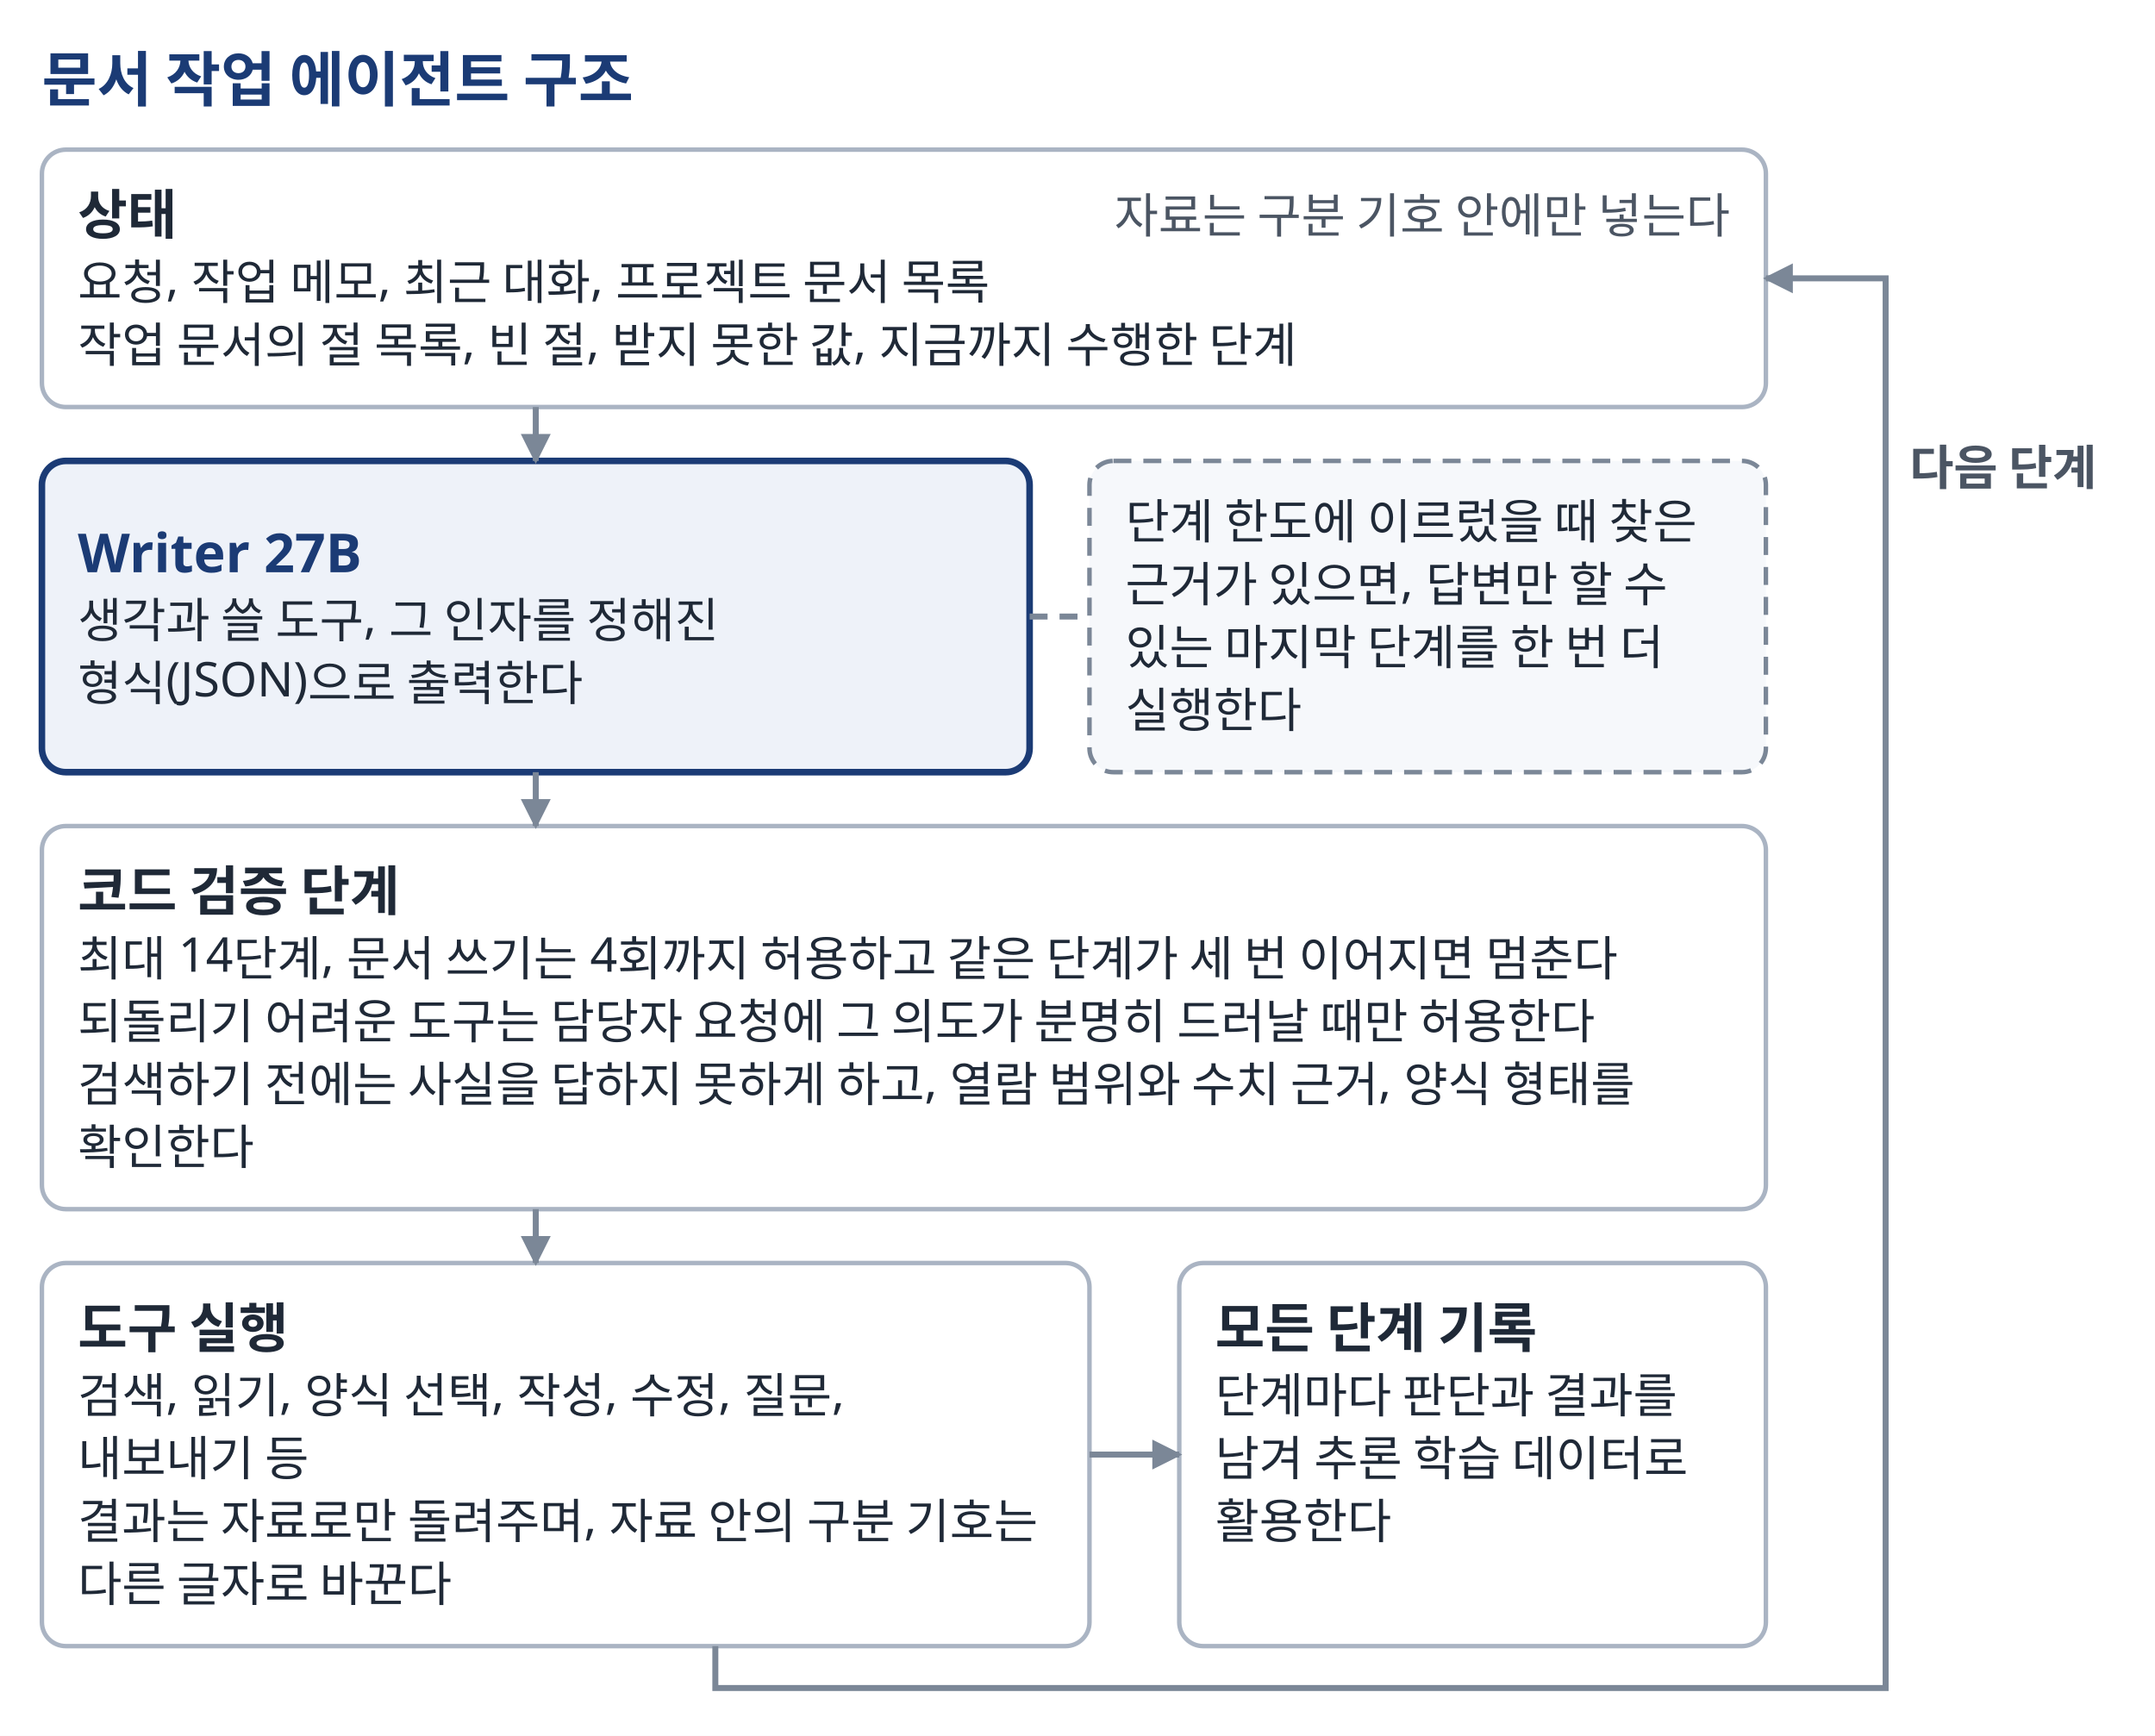
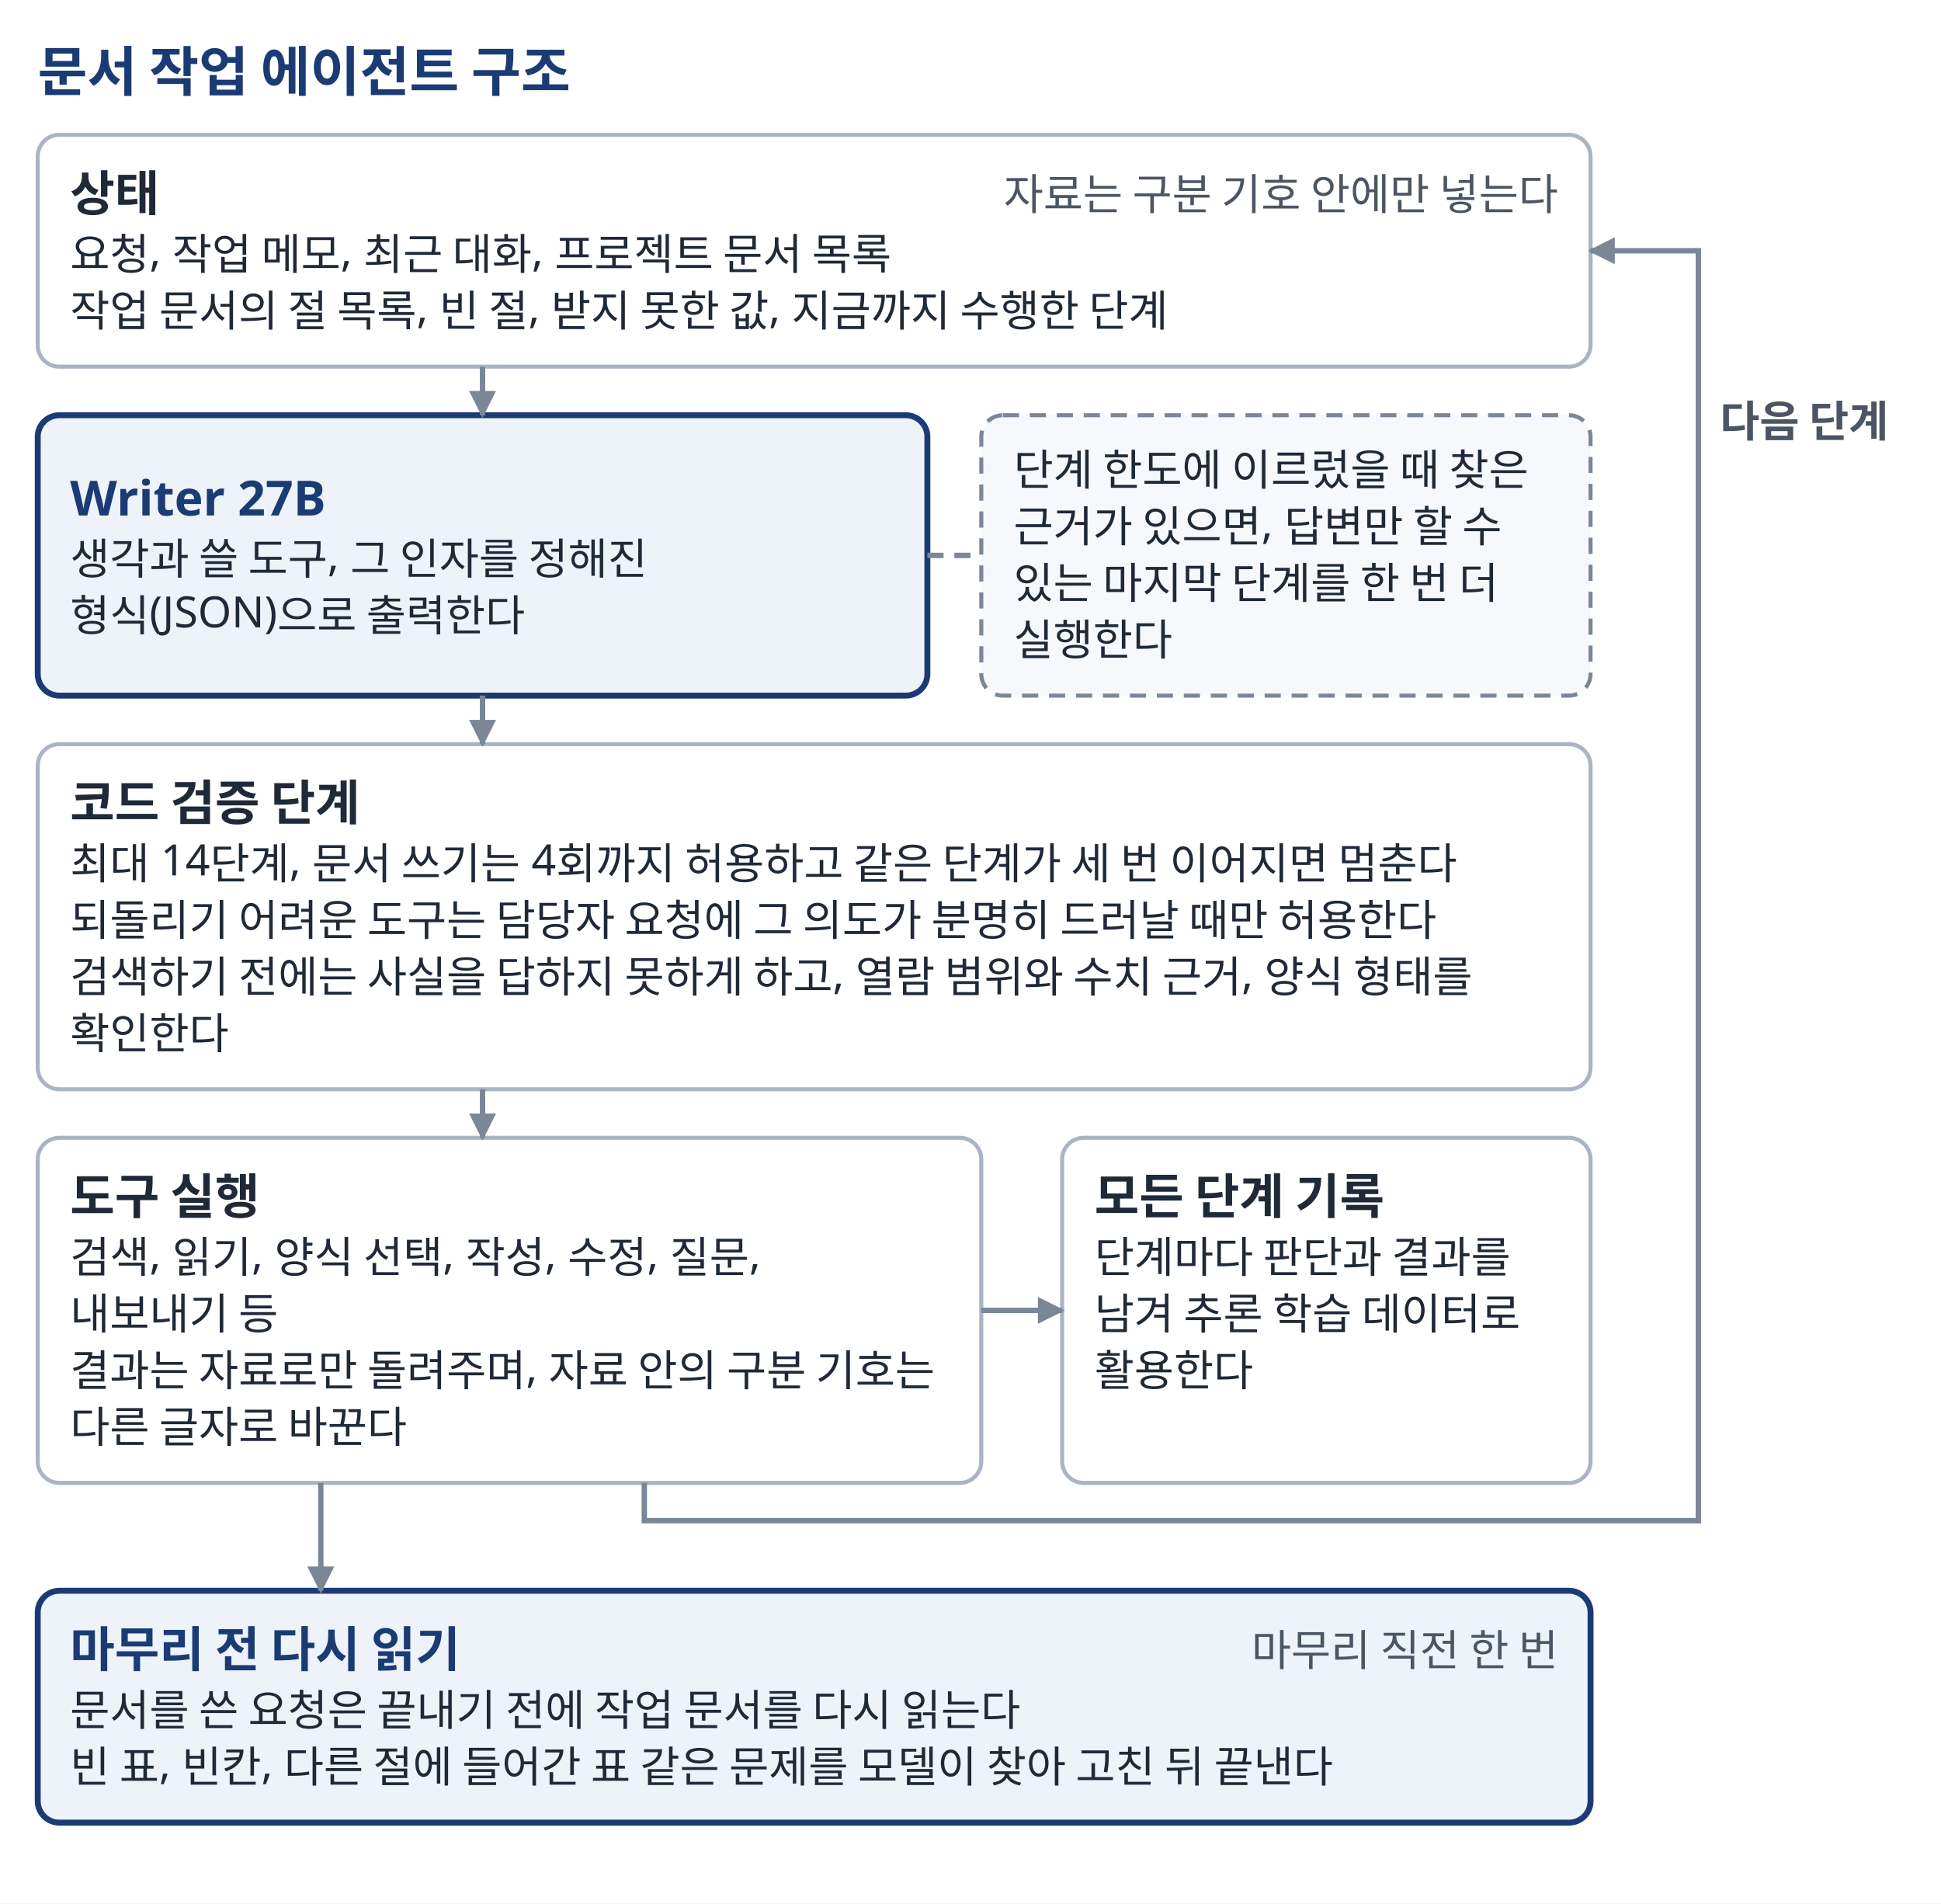
- <svg xmlns="http://www.w3.org/2000/svg" width="720" height="580" viewBox="0 0 720 580" font-family="Pretendard, 'Noto Sans KR', 'Apple SD Gothic Neo', 'Malgun Gothic', sans-serif">
+ <svg xmlns="http://www.w3.org/2000/svg" width="720" height="706" viewBox="0 0 720 706" font-family="Pretendard, 'Noto Sans KR', 'Apple SD Gothic Neo', 'Malgun Gothic', sans-serif">
  <defs>
    <marker id="head" viewBox="0 0 10 10" refX="9" refY="5" markerWidth="5" markerHeight="5" orient="auto-start-reverse">
      <path d="M0,0 L10,5 L0,10 z" fill="#7b8797" />
    </marker>
    <marker id="tail" viewBox="0 0 10 10" refX="9" refY="5" markerWidth="5" markerHeight="5" orient="auto-start-reverse">
      <path d="M0,0 L10,5 L0,10 z" fill="#7b8797" />
    </marker>
  </defs>
-   <rect width="720" height="580" fill="#ffffff" />
+   <rect width="720" height="706" fill="#ffffff" />
  <text x="14.0" y="33.8" font-size="20" font-weight="700" fill="#1b3b75" text-anchor="start">문서 작업 에이전트 구조</text>
  <rect x="14.0" y="50.0" width="576.0" height="86.0" rx="8" fill="#ffffff" stroke="#aab4c3" stroke-width="1.5" />
  <text x="578.0" y="77.8" font-size="16" font-weight="400" fill="#4b5563" text-anchor="end">자료는 구분 기호 안에만 넣는다</text>
  <text x="26.0" y="78.2" font-size="18" font-weight="700" fill="#1f2937" text-anchor="start">상태</text>
  <text x="26.0" y="100.0" font-size="16" font-weight="400" fill="#1f2937" text-anchor="start">요청, 작업 메모, 최근 대화, 프로젝트 문서 목록</text>
  <text x="26.0" y="121.0" font-size="16" font-weight="400" fill="#1f2937" text-anchor="start">작업 문서의 절 목록, 빈 절, 받지 못한 값, 지금까지 수행한 단계</text>
  <rect x="14.0" y="154.0" width="330.0" height="104.0" rx="8" fill="#eef2f9" stroke="#1b3b75" stroke-width="2.2" />
  <text x="26.0" y="191.2" font-size="18" font-weight="700" fill="#1b3b75" text-anchor="start">Writer 27B</text>
  <text x="26.0" y="213.0" font-size="16" font-weight="400" fill="#1f2937" text-anchor="start">생각과 쓸 도구, 그 인자를 정해진</text>
  <text x="26.0" y="234.0" font-size="16" font-weight="400" fill="#1f2937" text-anchor="start">형식(JSON)으로 출력한다</text>
  <rect x="364.0" y="154.0" width="226.0" height="104.0" rx="8" fill="#f6f8fb" stroke="#7b8797" stroke-width="1.5" stroke-dasharray="6 4" />
  <text x="376.0" y="180.0" font-size="16" font-weight="400" fill="#1f2937" text-anchor="start">단계 한도에 이르렀을 때 찾은</text>
  <text x="376.0" y="201.0" font-size="16" font-weight="400" fill="#1f2937" text-anchor="start">근거가 있으면, 답변만 할 수</text>
  <text x="376.0" y="222.0" font-size="16" font-weight="400" fill="#1f2937" text-anchor="start">있는 마지막 단계를 한 번 더</text>
  <text x="376.0" y="243.0" font-size="16" font-weight="400" fill="#1f2937" text-anchor="start">실행한다</text>
  <path d="M344.0,206.0 L364.0,206.0" fill="none" stroke="#7b8797" stroke-width="2.0" stroke-dasharray="6 4" />
  <path d="M179.0,136.0 L179.0,154.0" fill="none" stroke="#7b8797" stroke-width="2.0" marker-end="url(#head)" />
  <rect x="14.0" y="276.0" width="576.0" height="128.0" rx="8" fill="#ffffff" stroke="#aab4c3" stroke-width="1.5" />
  <text x="26.0" y="304.2" font-size="18" font-weight="700" fill="#1f2937" text-anchor="start">코드 검증 단계</text>
  <text x="26.0" y="326.0" font-size="16" font-weight="400" fill="#1f2937" text-anchor="start">최대 14단계, 문서 쓰기는 4회까지 허용하고 같은 단계가 세 번 이어지면 멈춘다</text>
  <text x="26.0" y="347.0" font-size="16" font-weight="400" fill="#1f2937" text-anchor="start">되돌리기 어려운 도구는 담당자 요청에 그 의도가 분명히 드러날 때만 허용한다</text>
  <text x="26.0" y="368.0" font-size="16" font-weight="400" fill="#1f2937" text-anchor="start">검색하기 전에는 사실을 답하지 못하게 하고, 열람 범위와 수치 근거, 양식 형태를</text>
  <text x="26.0" y="389.0" font-size="16" font-weight="400" fill="#1f2937" text-anchor="start">확인한다</text>
  <path d="M179.0,258.0 L179.0,276.0" fill="none" stroke="#7b8797" stroke-width="2.0" marker-end="url(#head)" />
  <rect x="14.0" y="422.0" width="350.0" height="128.0" rx="8" fill="#ffffff" stroke="#aab4c3" stroke-width="1.5" />
  <text x="26.0" y="450.2" font-size="18" font-weight="700" fill="#1f2937" text-anchor="start">도구 실행</text>
  <text x="26.0" y="472.0" font-size="16" font-weight="400" fill="#1f2937" text-anchor="start">검색, 읽기, 양식 선택, 작성, 수정, 질문,</text>
  <text x="26.0" y="493.0" font-size="16" font-weight="400" fill="#1f2937" text-anchor="start">내보내기 등</text>
  <text x="26.0" y="514.0" font-size="16" font-weight="400" fill="#1f2937" text-anchor="start">결과는 자료로만 돌려주며, 자료 안의 구분 기호는</text>
  <text x="26.0" y="535.0" font-size="16" font-weight="400" fill="#1f2937" text-anchor="start">다른 글자로 바꾼다</text>
  <rect x="394.0" y="422.0" width="196.0" height="128.0" rx="8" fill="#ffffff" stroke="#aab4c3" stroke-width="1.5" />
  <text x="406.0" y="450.2" font-size="18" font-weight="700" fill="#1f2937" text-anchor="start">모든 단계 기록</text>
  <text x="406.0" y="472.0" font-size="16" font-weight="400" fill="#1f2937" text-anchor="start">단계마다 판단과 결과를</text>
  <text x="406.0" y="493.0" font-size="16" font-weight="400" fill="#1f2937" text-anchor="start">남겨 추론 학습 데이터로</text>
  <text x="406.0" y="514.0" font-size="16" font-weight="400" fill="#1f2937" text-anchor="start">활용한다</text>
  <path d="M179.0,404.0 L179.0,422.0" fill="none" stroke="#7b8797" stroke-width="2.0" marker-end="url(#head)" />
  <path d="M364.0,486.0 L394.0,486.0" fill="none" stroke="#7b8797" stroke-width="2.0" marker-end="url(#head)" />
  <path d="M239.0,550.0 L239.0,564.0 L630.0,564.0 L630.0,93.0 L590.0,93.0" fill="none" stroke="#7b8797" stroke-width="2.0" marker-end="url(#head)" />
  <text x="638.0" y="162.0" font-size="16" font-weight="700" fill="#4b5563" text-anchor="start">다음 단계</text>
+   <rect x="14.0" y="590.0" width="576.0" height="86.0" rx="8" fill="#eef2f9" stroke="#1b3b75" stroke-width="2.2" />
+   <text x="578.0" y="617.8" font-size="16" font-weight="400" fill="#4b5563" text-anchor="end">마무리 직전 한 번</text>
+   <text x="26.0" y="618.2" font-size="18" font-weight="700" fill="#1b3b75" text-anchor="start">마무리 전 다시 읽기</text>
+   <text x="26.0" y="640.0" font-size="16" font-weight="400" fill="#1f2937" text-anchor="start">문서를 쓴 요청은 끝내기 전에 작업 문서를 다시 읽는다</text>
+   <text x="26.0" y="661.0" font-size="16" font-weight="400" fill="#1f2937" text-anchor="start">빈 표, 빈칸, 다른 절에 들어간 표 같은 문제를 모델이 찾아 고친 뒤 끝낸다</text>
+   <path d="M119.0,550.0 L119.0,590.0" fill="none" stroke="#7b8797" stroke-width="2.0" marker-end="url(#head)" />
</svg>
